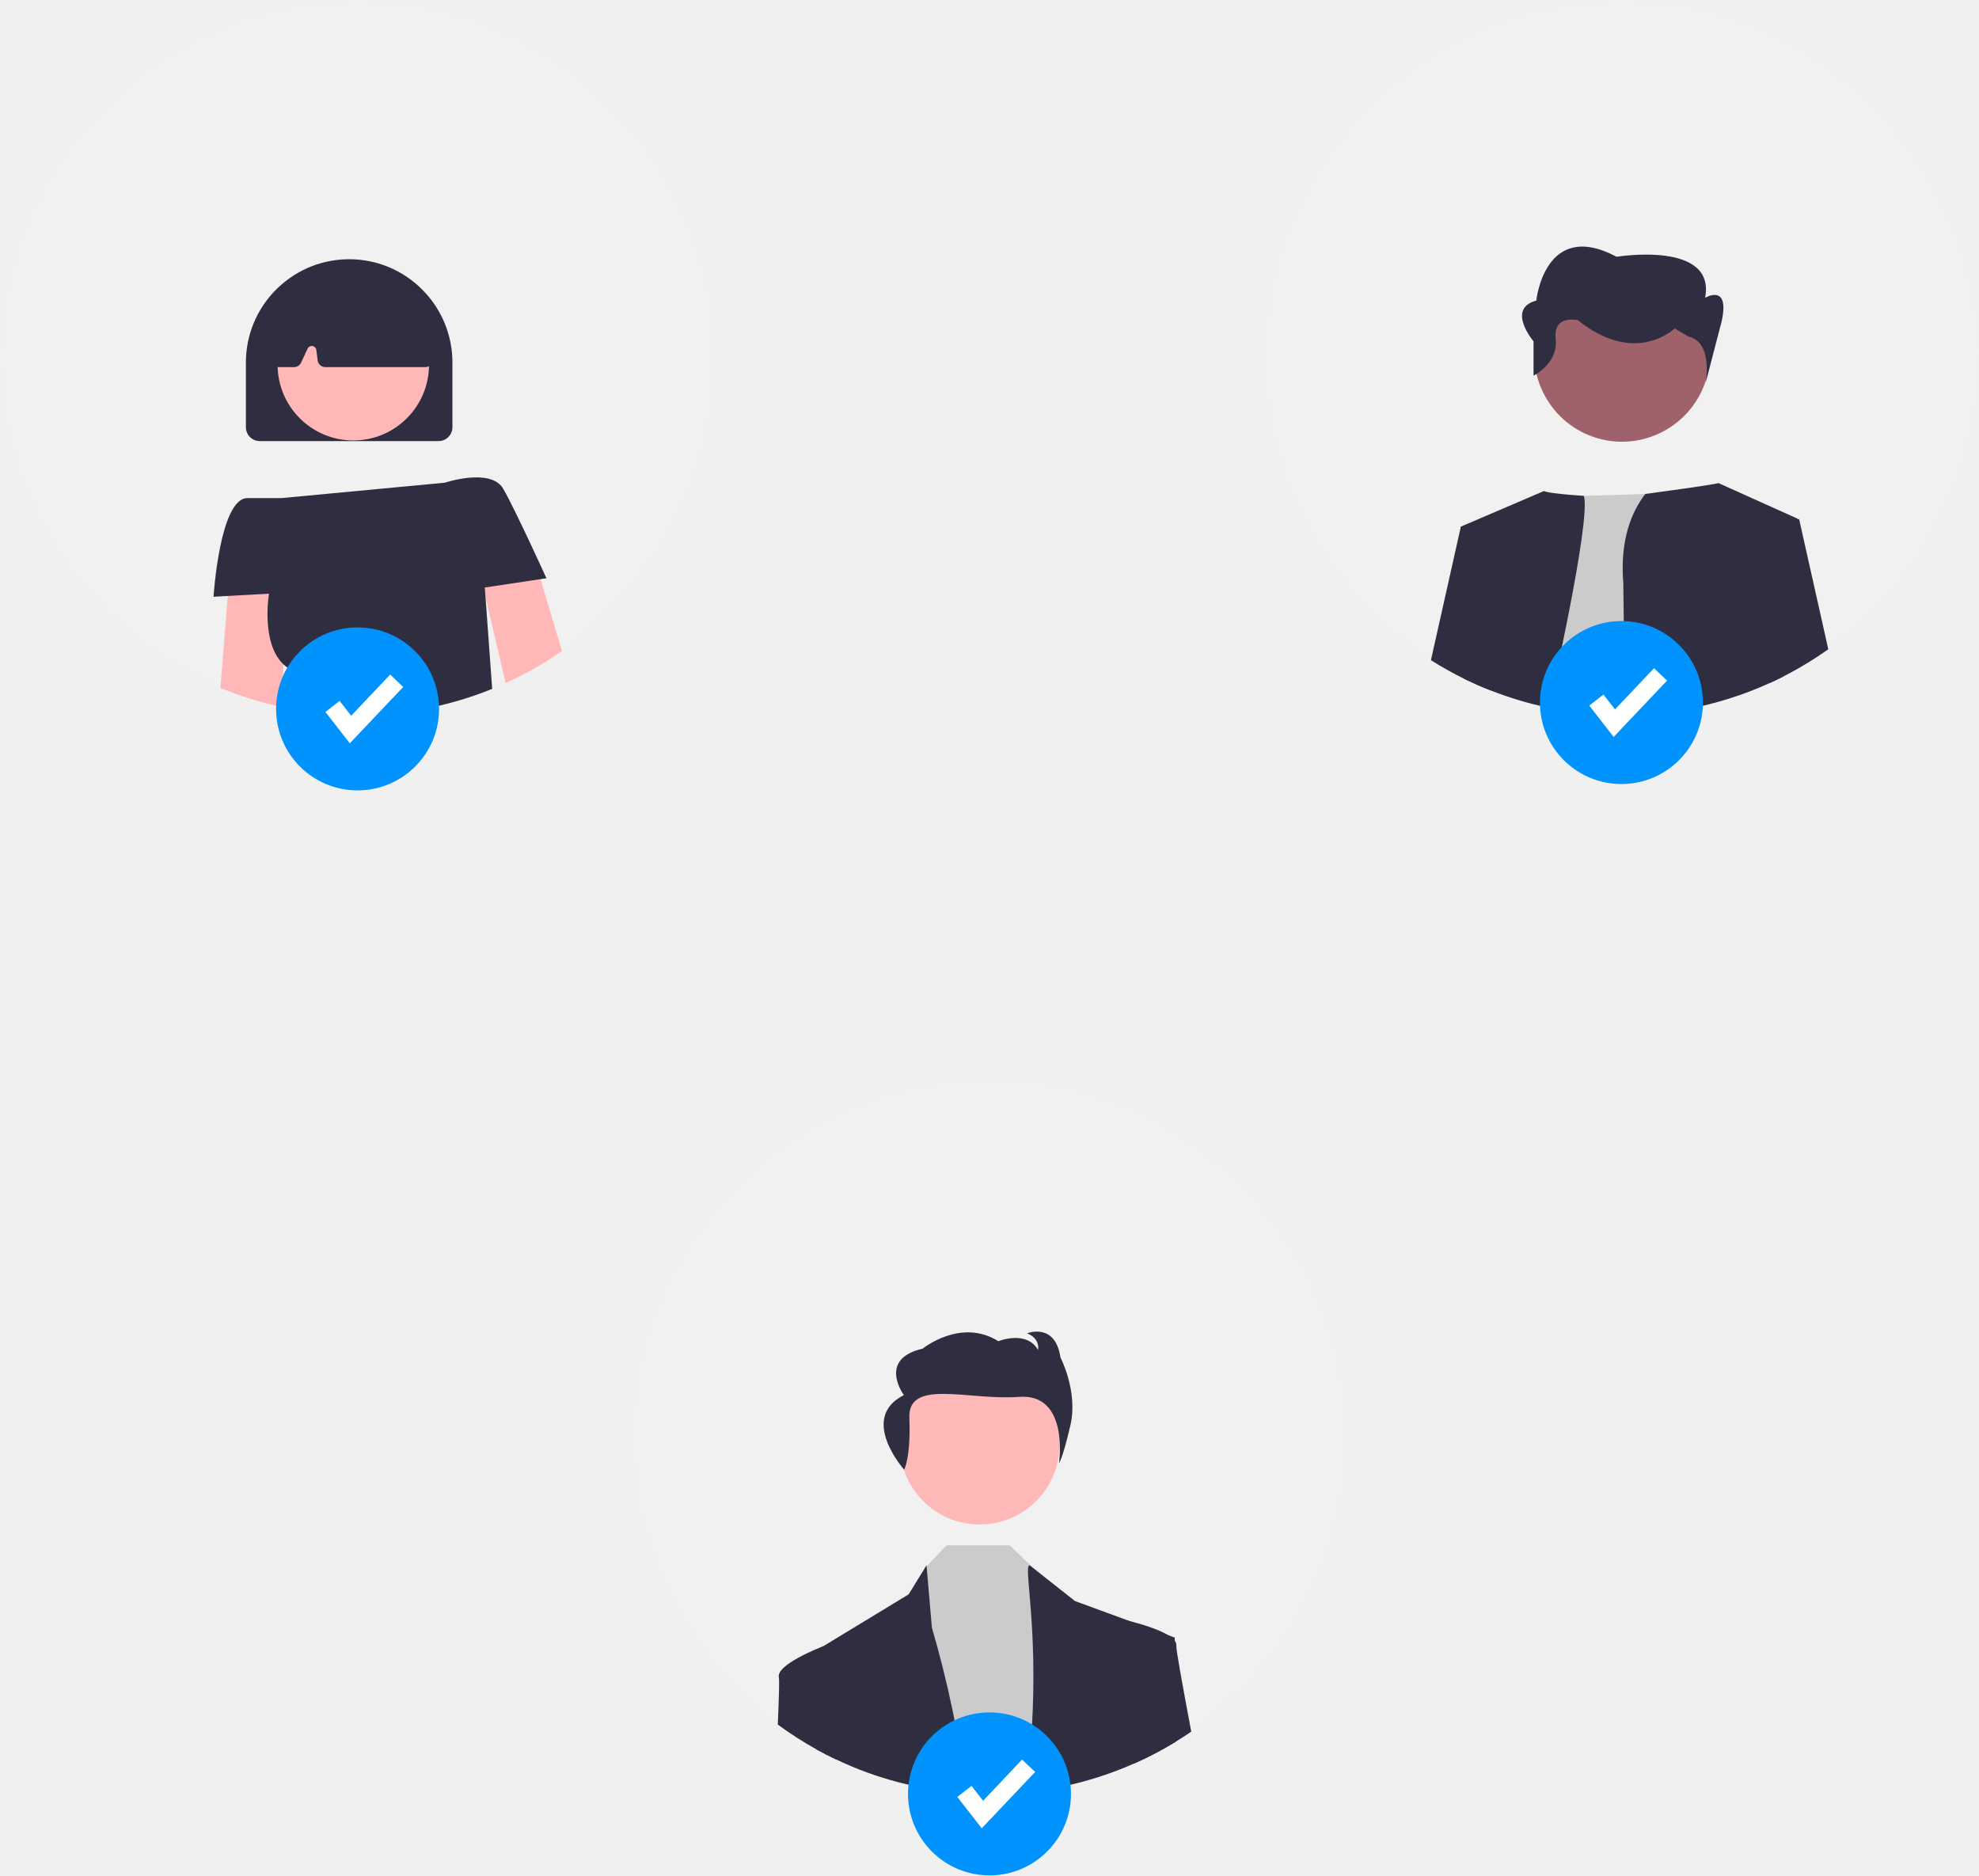
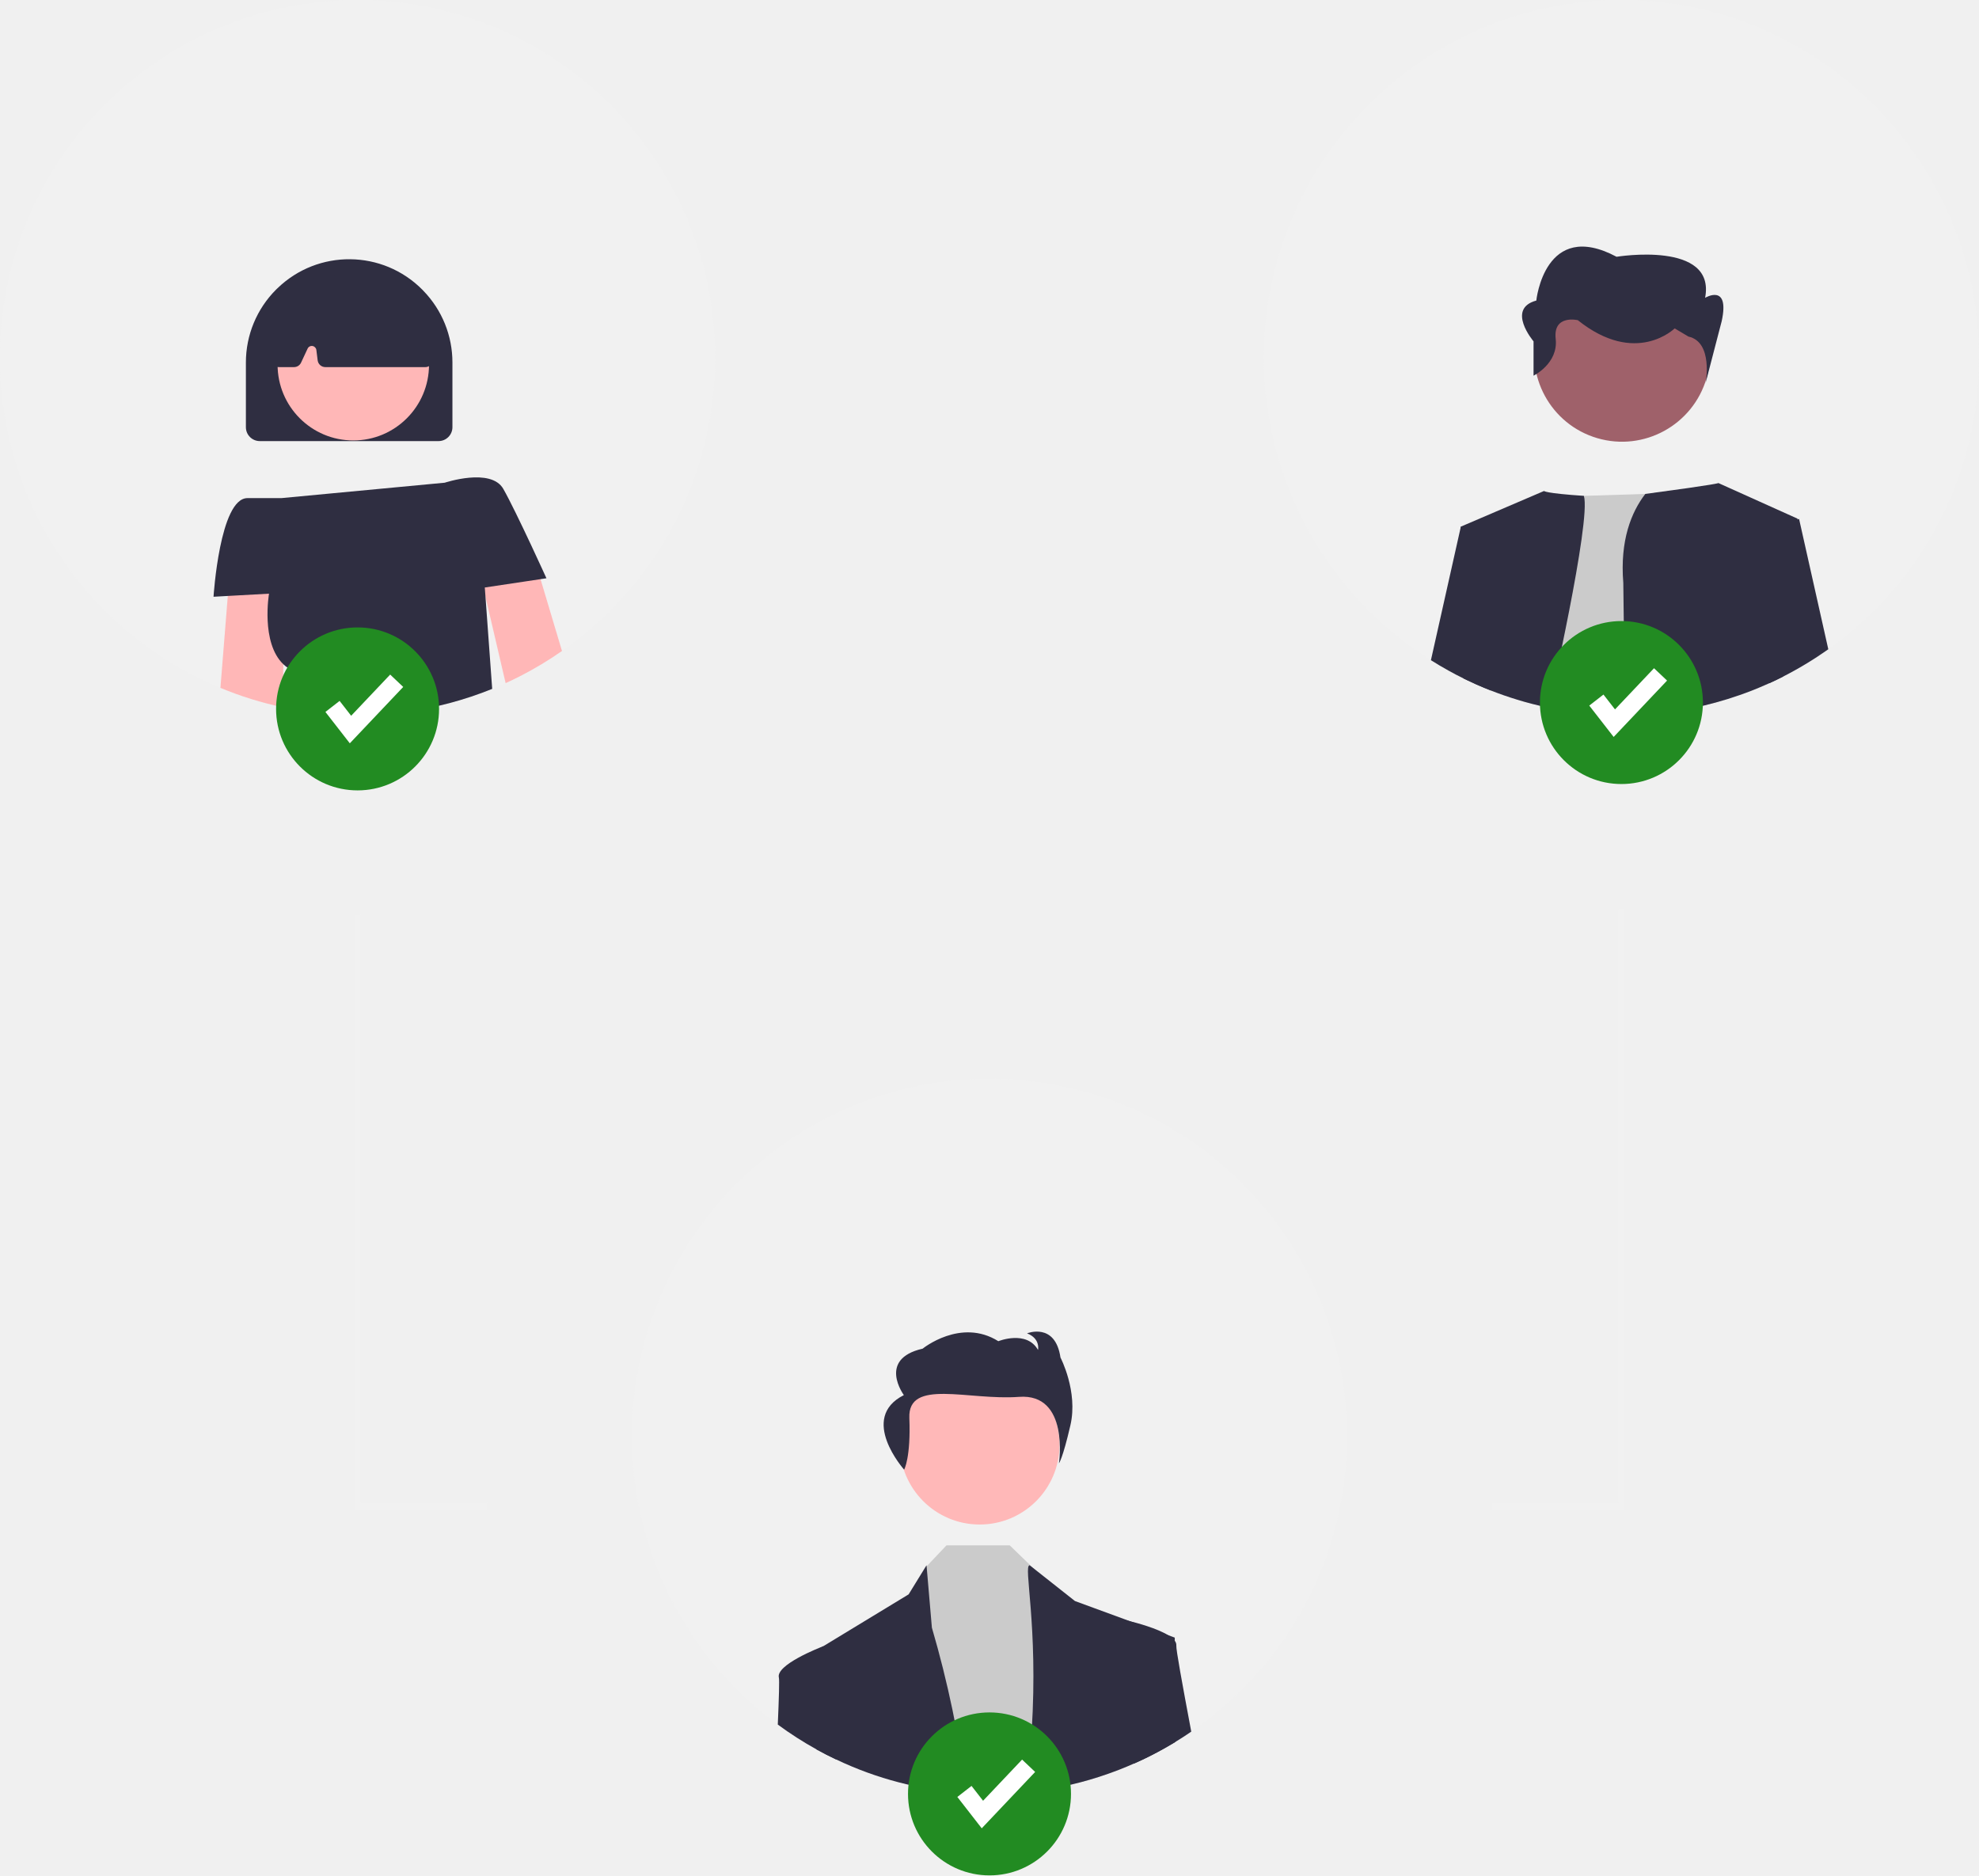
<svg xmlns="http://www.w3.org/2000/svg" data-name="Layer 1" width="642" height="608.421" viewBox="0 0 642 608.421">
  <path d="M511,261.79a115.853,115.853,0,0,1-49.69,95.19,114.45,114.45,0,0,1-13.55,8.15c-1.56.8-3.13,1.56-4.729,2.28-1.44.66-2.89,1.28-4.36,1.87a116.421,116.421,0,0,1-57.57,7.68q-5.07-.6-10.01-1.65c-.14-.03-.29-.06-.43-.09a113.319,113.319,0,0,1-20.15-6.27,116.012,116.012,0,1,1,160.49-107.16Z" transform="translate(-279 -145.7897)" fill="#f1f1f1" />
  <path d="M416.36,240.14c-.1-.12-.21-.23-.32-.34a33.444,33.444,0,0,0-47.04-.48c-.07.06-.13.12-.19.18-.08.07-.15.14-.22.21a33.427,33.427,0,0,0-9.82,23.68v21a4.507,4.507,0,0,0,4.5,4.5h58a4.507,4.507,0,0,0,4.5-4.5v-21A33.348,33.348,0,0,0,416.36,240.14Z" transform="translate(-279 -145.7897)" fill="#2f2e41" />
  <circle cx="114.614" cy="118.331" r="24.561" fill="#ffb7b7" />
  <path d="M419.43,262.03l-2.9-20.26a2.537,2.537,0,0,0-.89-1.59,2.627,2.627,0,0,0-.53-.33c-14.85-6.95-29.91-6.95-44.76-.02a2.448,2.448,0,0,0-.55.35c-.06.05-.12.11-.18.17a2.532,2.532,0,0,0-.7,1.51l-1.94,20.29a2.505,2.505,0,0,0,.64,1.92,2.477,2.477,0,0,0,1.44.78,1.838,1.838,0,0,0,.41.04h4.92a2.523,2.523,0,0,0,2.27-1.44l2.13-4.56a1.494,1.494,0,0,1,2.84.45l.42,3.36a2.512,2.512,0,0,0,2.48,2.19H416.96a2.404,2.404,0,0,0,1.21-.32,2.532,2.532,0,0,0,.68-.54A2.506,2.506,0,0,0,419.43,262.03Z" transform="translate(-279 -145.7897)" fill="#2f2e41" />
  <path d="M454.35,333.68l6.96,23.3a114.45,114.45,0,0,1-13.55,8.15c-1.56.8-3.13,1.56-4.729,2.28l-7.21-30.91-2.8-11.99,18-2Z" transform="translate(-279 -145.7897)" fill="#ffb7b7" />
  <path d="M371.52,329.81l-.6,31.48-.26,13.93a113.319,113.319,0,0,1-20.15-6.27L352.9,339.13l.6-7.52Z" transform="translate(-279 -145.7897)" fill="#ffb7b7" />
  <path d="M454.35,333.68l-18.08,2.71.22,2.97,2.18,29.92a116.421,116.421,0,0,1-57.57,7.68q-5.07-.6-10.01-1.65c1.48-6.22,2.76-11.82,1.18-12.92a11.979,11.979,0,0,1-1.35-1.1c-7.37-7.03-4.65-22.9-4.65-22.9L352.9,339.13l-4.63.26s2-32,11-32h11l53-5s15-5,19,2c2.1,3.67,5.84,11.45,8.93,18.03,2.8,5.98,5.07,10.97,5.07,10.97Z" transform="translate(-279 -145.7897)" fill="#2f2e41" />
  <path d="M920.993,263.067a115.847,115.847,0,0,1-48.883,93.352c-.26.18-.53.37-.8.56-.28.2-.57.4-.86.59q-2.52,1.74-5.14,3.33-3.69,2.25-7.55,4.23c-.08.04-.17.08-.25.12q-2.219,1.14-4.479,2.16c-.05.02-.09.04-.14.06-.35.16-.72.33-1.08.48-2.79,1.24-5.64,2.37-8.54,3.37q-3.705,1.305-7.52,2.34a113.729,113.729,0,0,1-15.85,3.18,115.588,115.588,0,0,1-13.76.94c-.38.01-.76.01-1.14.01-2.51,0-5.01-.08-7.48-.24-2.16-.14-4.3-.33-6.42-.59-3.27-.39-6.5-.91-9.68-1.59-.14-.02-.28-.05-.42-.08-.11-.02-.23-.05-.34-.07-3.2-.67-6.35-1.49-9.44-2.43q-4.365-1.32-8.57-2.98c-.72-.28-1.43-.56-2.14-.86-1.77-.74-3.52-1.51-5.24-2.34-.5-.23-.99-.47-1.48-.71-1.66-.81-3.3-1.66-4.9-2.56q-2.895-1.605-5.69-3.37c-2.35-1.48-4.65-3.04-6.88-4.69a116.005,116.005,0,0,1,70.33-209.479C870.258,146.685,921.679,199.457,920.993,263.067Z" transform="translate(-279 -145.7897)" fill="#f1f1f1" />
  <path d="M780.66,375.22c-3.2-.67-6.35-1.49-9.44-2.43l10.61-65.79,10.99-.34,19.93-.63,10.22-.32s7.25,31.86,12.78,67.95a113.729,113.729,0,0,1-15.85,3.18,115.588,115.588,0,0,1-13.76.94c-.38.01-.76.01-1.14.01-2.51,0-5.01-.08-7.48-.24-2.16-.14-4.3-.33-6.42-.59-3.27-.39-6.5-.91-9.68-1.59-.14-.02-.28-.05-.42-.08C780.89,375.27,780.77,375.24,780.66,375.22Z" transform="translate(-279 -145.7897)" fill="#cbcbcb" />
  <path d="M781.42,375.37c-.14-.02-.28-.05-.42-.08-.11-.02-.23-.05-.34-.07-3.2-.67-6.35-1.49-9.44-2.43q-4.365-1.32-8.57-2.98c-.72-.28-1.43-.56-2.14-.86-1.77-.74-3.52-1.51-5.24-2.34-.5-.23-.99-.47-1.48-.71l-.88-49.26,27-11.57s.09.72,12.91,1.59C795.26,314.62,781.42,375.37,781.42,375.37Z" transform="translate(-279 -145.7897)" fill="#2f2e41" />
  <path d="M862.12,314.31l-5.09,26.75.479,24.19q-2.219,1.14-4.479,2.16c-.05.02-.09.04-.14.06-.35.16-.72.33-1.08.48-2.79,1.24-5.64,2.37-8.54,3.37q-3.705,1.305-7.52,2.34a113.729,113.729,0,0,1-15.85,3.18,115.588,115.588,0,0,1-13.76.94l-.53-42.87c-1.12-13.82,2.59-22.96,7.14-28.88,24.25-3.24,23.71-3.53,23.71-3.53l25.71,11.57Z" transform="translate(-279 -145.7897)" fill="#2f2e41" />
  <path d="M764.48,320.5l-1.83,49.31c-.72-.28-1.43-.56-2.14-.86-1.77-.74-3.52-1.51-5.24-2.34-.5-.23-.99-.47-1.48-.71-1.66-.81-3.3-1.66-4.9-2.56q-2.895-1.605-5.69-3.37l9.71-43.33Z" transform="translate(-279 -145.7897)" fill="#2f2e41" />
  <path d="M872.11,356.42c-.26.18-.53.37-.8.56-.28.2-.57.4-.86.59q-2.52,1.74-5.14,3.33-3.69,2.25-7.55,4.23c-.08.04-.17.08-.25.12q-2.287,1.174-4.617,2.222l-.003-.002-1.83-49.48,11.06-3.68.51-.17Z" transform="translate(-279 -145.7897)" fill="#2f2e41" />
  <ellipse cx="805.224" cy="260.493" rx="28.603" ry="28.529" transform="translate(49.71201 814.1164) rotate(-73.65991)" fill="#9f616a" />
  <path d="M776.492,267.665V256.533s-8.977-10.572.898-13.236c0,0,2.693-26.632,26.032-14.204,0,0,32.316-5.326,28.725,13.316,0,0,8.079-4.867,5.386,7.561L832.325,269.991s2.515-13.224-5.564-15l-4.488-2.663s-12.567,12.428-31.418-2.663c0,0-8.079-1.928-7.181,6.061S776.492,267.665,776.492,267.665Z" transform="translate(-279 -145.7897)" fill="#2f2e41" />
  <path d="M716,611.79a115.853,115.853,0,0,1-49.69,95.19c-.28.2-.57.4-.86.59q-2.52,1.74-5.14,3.33-3.69,2.25-7.55,4.23c-1.56.8-3.13,1.56-4.729,2.28-.4.18-.81.37-1.22.54-2.79,1.24-5.64,2.37-8.54,3.37a114.204,114.204,0,0,1-23.37,5.52,116.296,116.296,0,0,1-14.9.95c-2.51,0-5.01-.08-7.48-.24-2.16-.14-4.3-.33-6.42-.59-3.41-.41-6.78-.96-10.1-1.67-.11-.02-.23-.05-.34-.07a113.319,113.319,0,0,1-20.15-6.27c-1.77-.74-3.52-1.51-5.24-2.34q-3.255-1.53-6.38-3.27a116.009,116.009,0,1,1,172.11-101.55Z" transform="translate(-279 -145.7897)" fill="#f1f1f1" />
  <circle cx="317.813" cy="468.686" r="25.903" fill="#ffb8b8" />
  <path d="M586.1,726.96c-3.41-.41-6.78-.96-10.1-1.67l3.15-70.88.45-.47,6.45-6.81h20.51l7.57,7.33.64.63,16.19,15.51,7.31,50.72a114.204,114.204,0,0,1-23.37,5.52,116.296,116.296,0,0,1-14.9.95c-2.51,0-5.01-.08-7.48-.24C590.36,727.41,588.22,727.22,586.1,726.96Z" transform="translate(-279 -145.7897)" fill="#cbcbcb" />
  <path d="M550.27,716.61q-3.255-1.53-6.38-3.27c-.21-19.2-.35-31.95-.35-31.95l2.44-1.49a.804.804,0,0,1,.09-.04l27.69-16.82,5.81-9.44.03.34,1.71,19.9a346.744,346.744,0,0,1,11.21,53.71c-2.16-.14-4.3-.33-6.42-.59-3.41-.41-6.78-.96-10.1-1.67-.11-.02-.23-.05-.34-.07a113.319,113.319,0,0,1-20.15-6.27C553.74,718.21,551.99,717.44,550.27,716.61Z" transform="translate(-279 -145.7897)" fill="#2f2e41" />
  <path d="M638.27,721.32a114.204,114.204,0,0,1-23.37,5.52,91.267,91.267,0,0,1-1.21-19.55c2.16-34.53-2.82-53.69-.66-53.69l1.1.86,13.59,10.74,17.89,6.56h.01l12.31,4.51,2.17.8v1.03c.01,3.56.03,16.02.21,32.8q-3.69,2.25-7.55,4.23c-1.56.8-3.13,1.56-4.729,2.28-.4.18-.81.37-1.22.54C644.02,719.19,641.17,720.32,638.27,721.32Z" transform="translate(-279 -145.7897)" fill="#2f2e41" />
  <path d="M572.308,622.58s2.201-3.865,1.689-16.776,19.15-5.609,35.578-6.841,12.951,21.556,12.951,21.556,1.185-1.355,3.723-12.353-3.224-21.958-3.224-21.958c-1.697-11.557-10.842-7.853-10.842-7.853,4.404,1.715,3.558,5.381,3.558,5.381-3.728-6.536-12.873-2.832-12.873-2.832-12.197-7.654-24.559,2.425-24.559,2.425-14.735,3.344-6.093,15.062-6.093,15.062C557.398,605.879,572.308,622.58,572.308,622.58Z" transform="translate(-279 -145.7897)" fill="#2f2e41" />
  <path d="M531.32,705.28c.38-8.79.55-14.46.35-15.25-1.03-4.12,13.03-9.64,14.31-10.13a.804.804,0,0,1,.09-.04l2.86,1.53,1.34,35.22q-3.255-1.53-6.38-3.27A115.181,115.181,0,0,1,531.32,705.28Z" transform="translate(-279 -145.7897)" fill="#2f2e41" />
  <path d="M660.31,710.9q-3.69,2.25-7.55,4.23c-1.56.8-3.13,1.56-4.729,2.28-.4.18-.81.37-1.22.54l-4.5-44.43,2.63-1.92s.24.06.67.16h.01c2.11.52,8.59,2.24,12.31,4.51a7.714,7.714,0,0,1,2.17,1.83,2.223,2.223,0,0,1,.51,1.58c-.12,1.16,1.88,12.16,4.84,27.89Q662.93,709.31,660.31,710.9Z" transform="translate(-279 -145.7897)" fill="#2f2e41" />
  <polygon points="158.016 489.633 115 489.633 115 296.788 117 296.788 117 487.633 158.016 487.633 158.016 489.633" fill="#f1f1f1" />
  <polygon points="527.008 489.633 483.992 489.633 483.992 487.633 525.008 487.633 525.008 295 527.008 295 527.008 489.633" fill="#f1f1f1" />
-   <circle cx="526" cy="227.921" r="26.436" fill="#0093fd" />
+   <circle cx="526" cy="227.921" r="26.436" fill="forestgreen" />
  <polygon points="523.481 239.081 515.568 228.907 520.17 225.328 523.916 230.145 536.573 216.785 540.805 220.794 523.481 239.081" fill="#fff" />
-   <circle cx="116" cy="229.984" r="26.436" fill="#0093fd" />
+   <circle cx="116" cy="229.984" r="26.436" fill="forestgreen" />
  <polygon points="113.481 241.144 105.568 230.97 110.17 227.391 113.916 232.208 126.573 218.848 130.805 222.857 113.481 241.144" fill="#fff" />
-   <circle cx="321" cy="581.984" r="26.436" fill="#0093fd" />
+   <circle cx="321" cy="581.984" r="26.436" fill="forestgreen" />
  <polygon points="318.481 593.144 310.568 582.97 315.17 579.391 318.916 584.208 331.573 570.848 335.805 574.857 318.481 593.144" fill="#fff" />
</svg>
